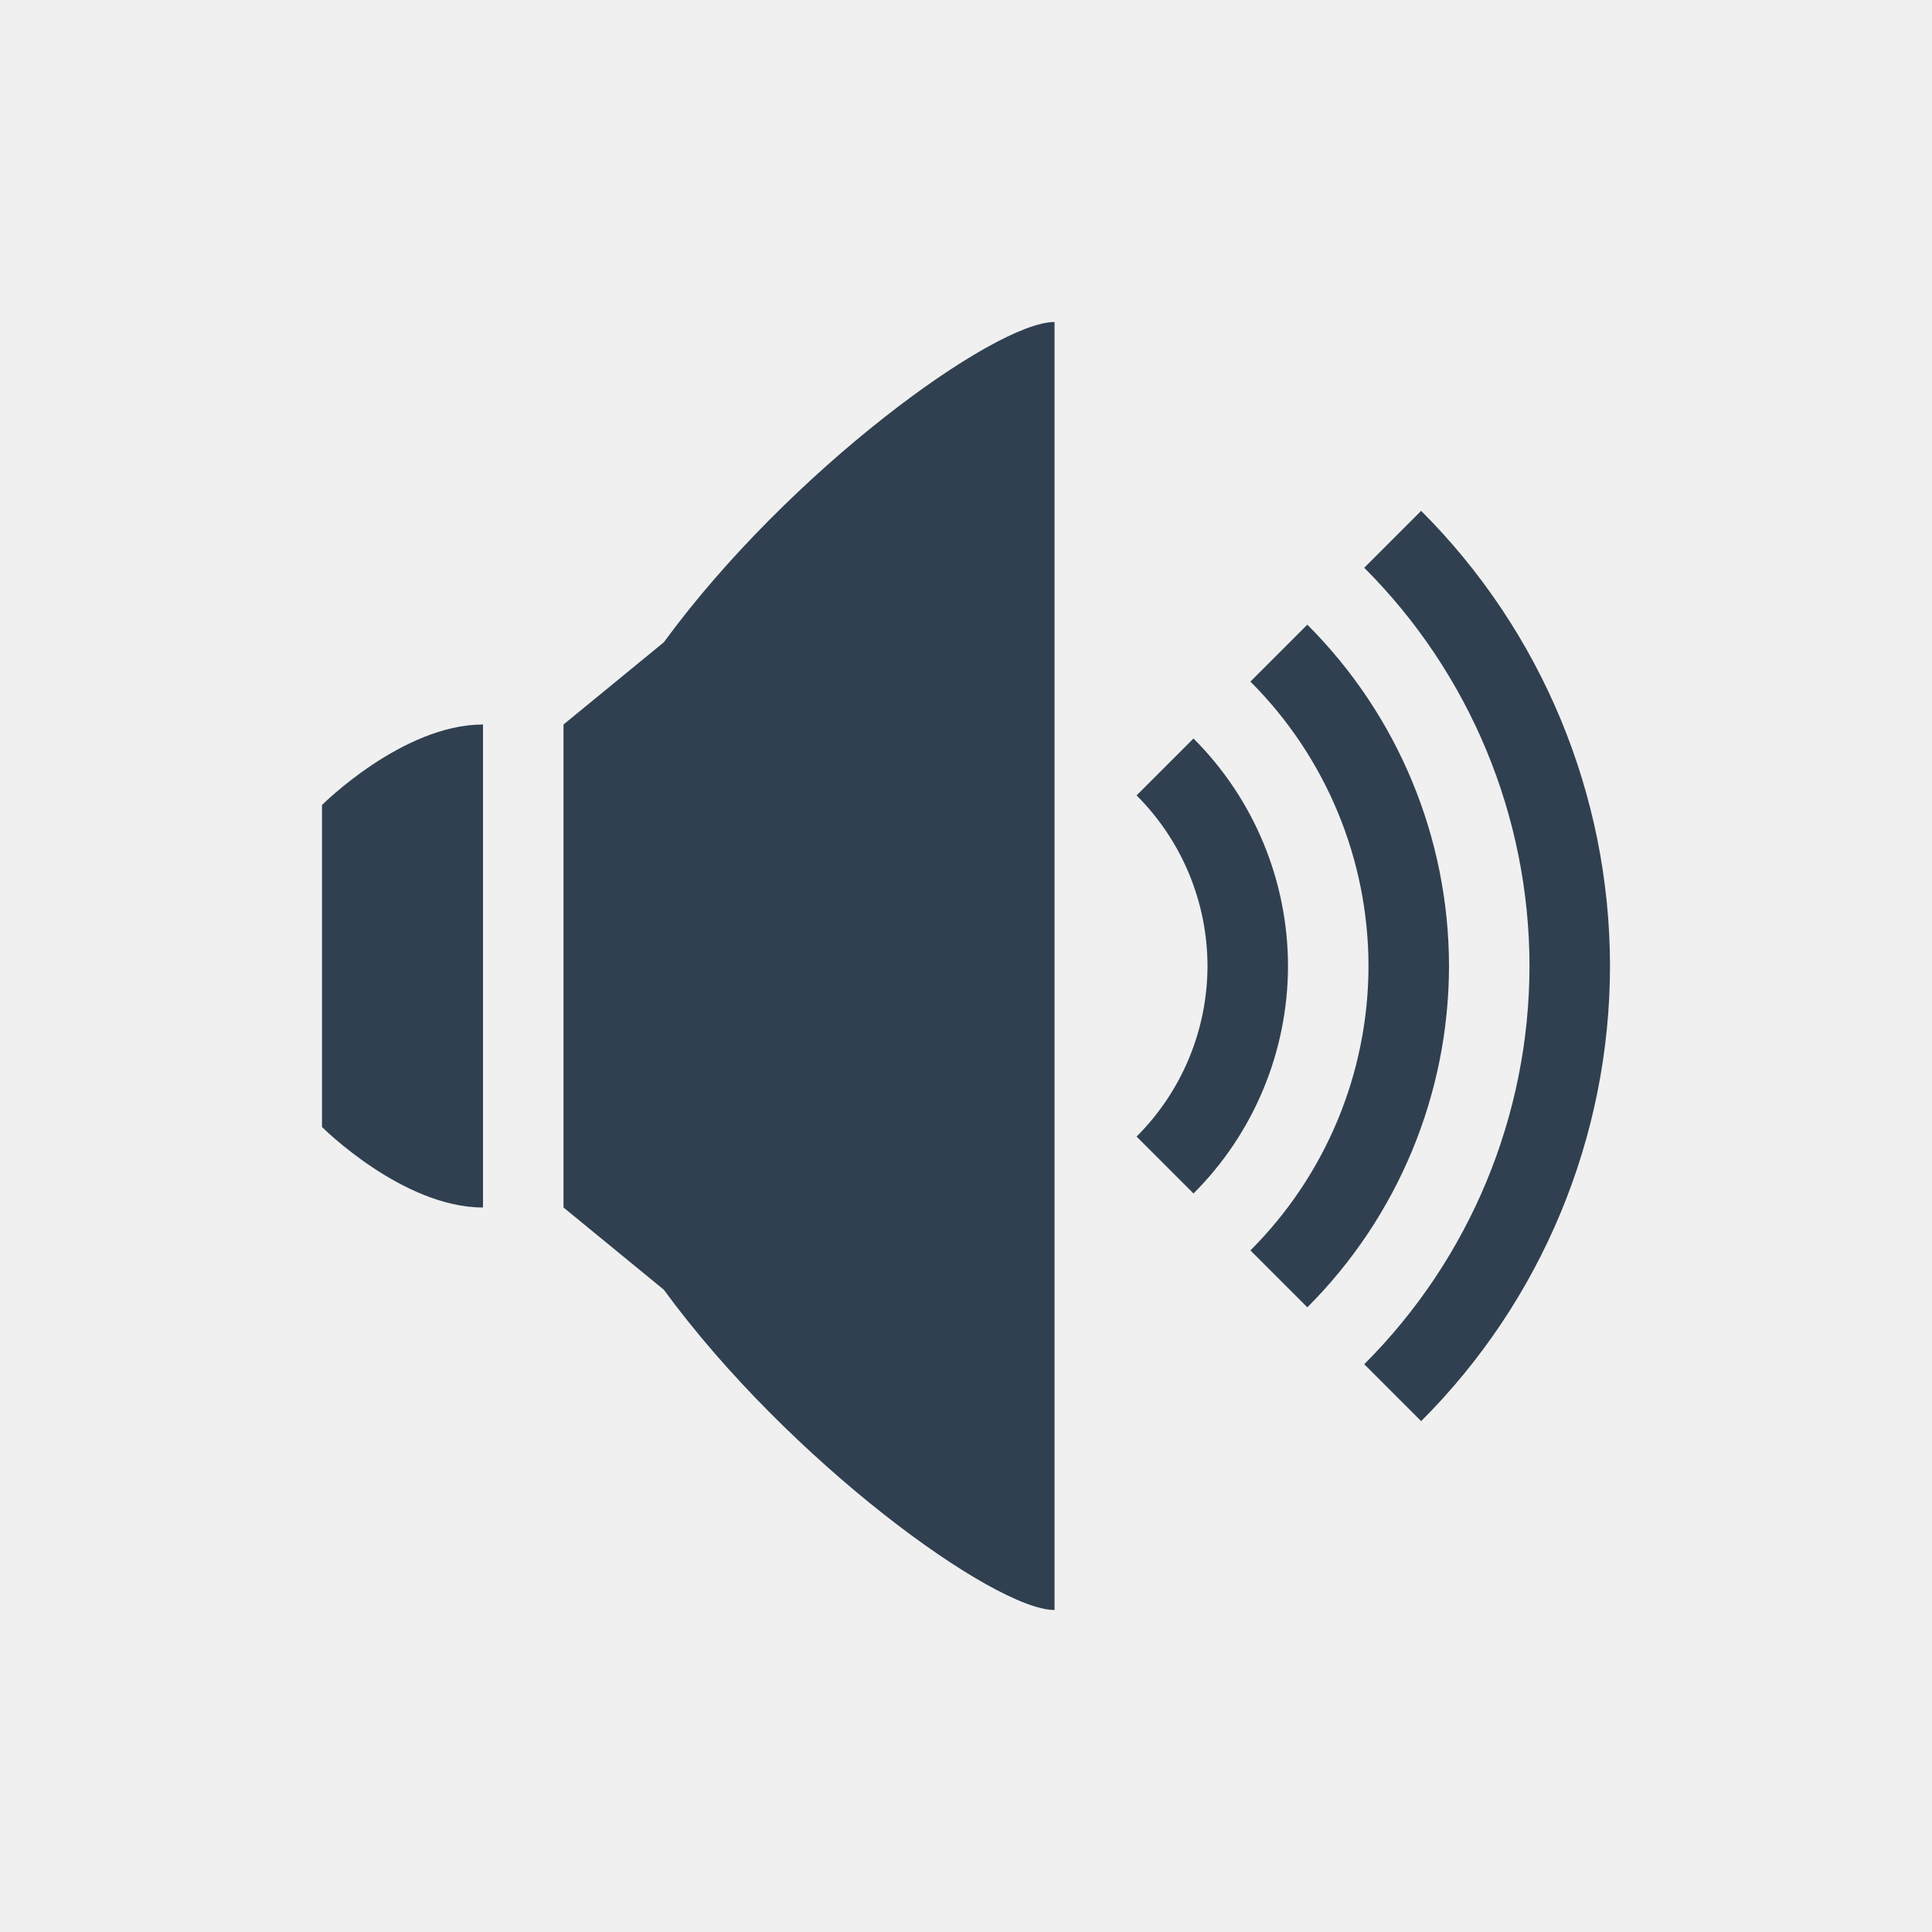
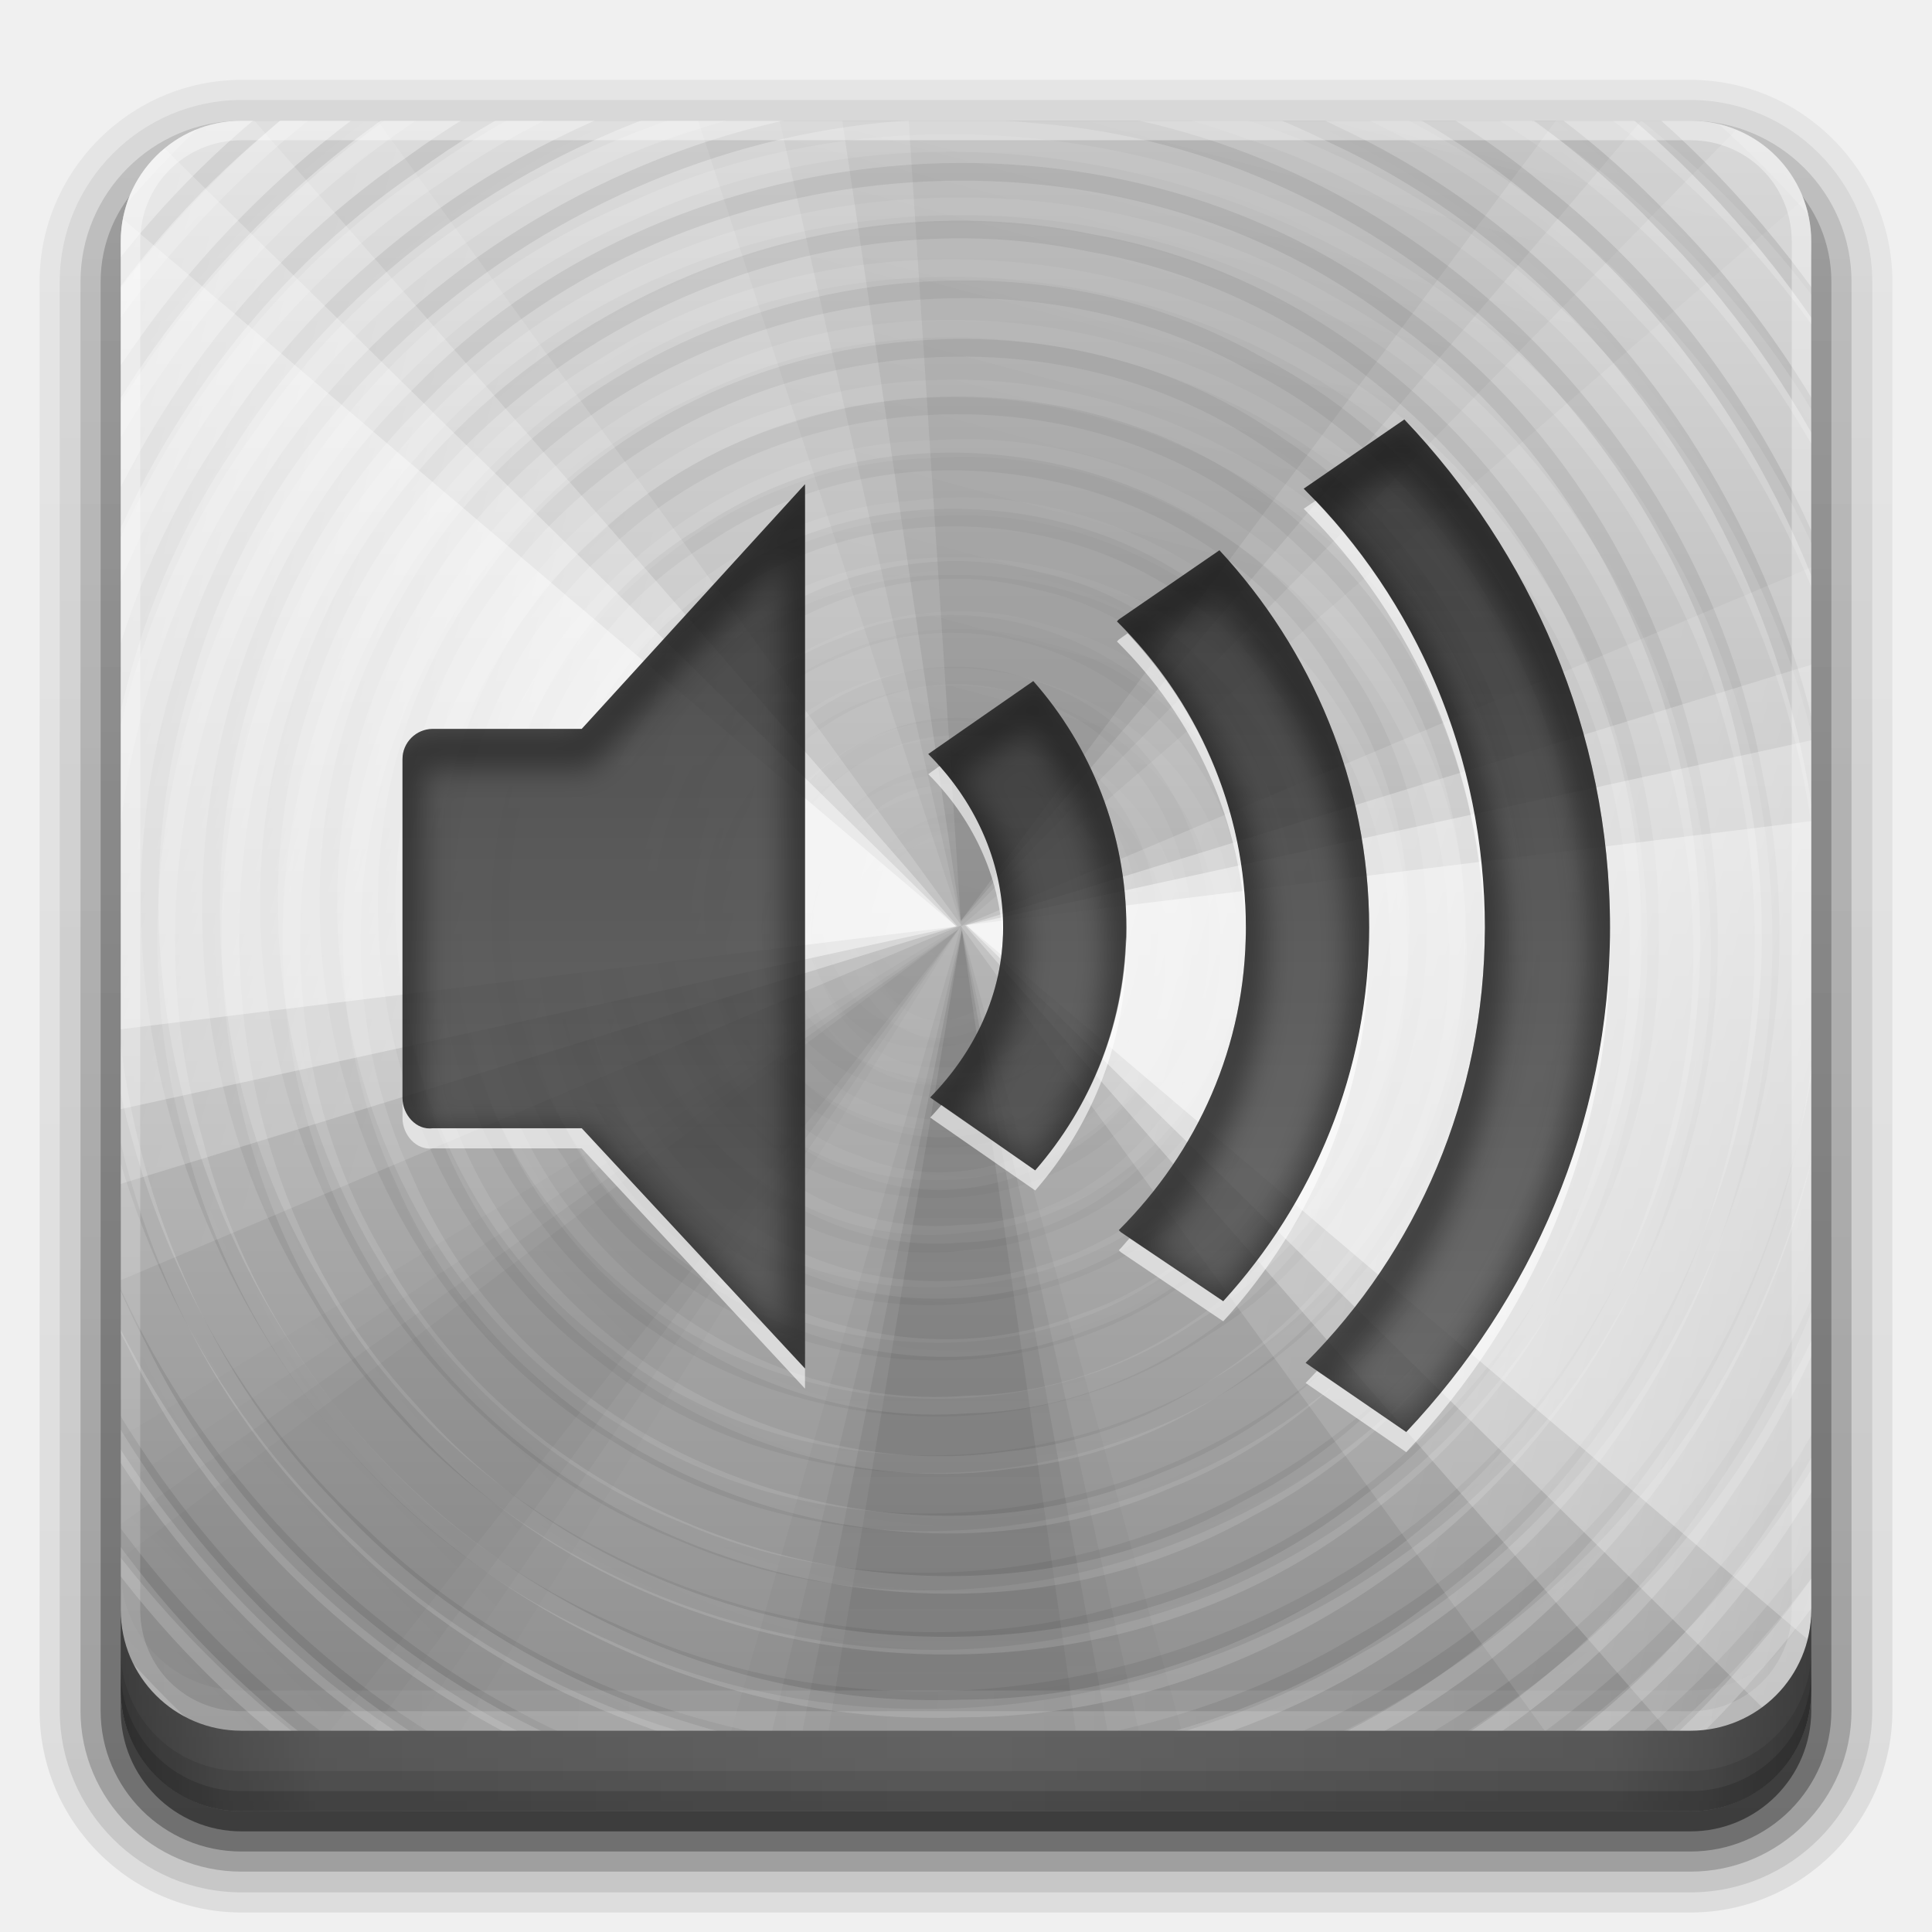
- <svg xmlns="http://www.w3.org/2000/svg" width="24" height="24" id="svg4359" version="1.1">
-   <defs id="defs4361" />
-   <g id="layer1" transform="translate(1,-25)">
-     <rect style="color:#000000;clip-rule:nonzero;display:inline;overflow:visible;visibility:visible;opacity:1;isolation:auto;mix-blend-mode:normal;color-interpolation:sRGB;color-interpolation-filters:linearRGB;solid-color:#000000;solid-opacity:1;fill:#304050;fill-opacity:1;fill-rule:nonzero;stroke:none;stroke-width:1;stroke-linecap:butt;stroke-linejoin:miter;stroke-miterlimit:4;stroke-dasharray:none;stroke-dashoffset:0;stroke-opacity:1;color-rendering:auto;image-rendering:auto;shape-rendering:auto;text-rendering:auto;enable-background:accumulate" id="rect4147-8" width="2" height="2" x="-3" y="25" />
-     <path style="opacity:1;fill:#304050;fill-opacity:1;stroke:none;stroke-width:0.1;stroke-linecap:round;stroke-linejoin:miter;stroke-miterlimit:4;stroke-dasharray:none;stroke-opacity:0.299" d="m 16.654,31.346 -0.707,0.707 A 7,7 0 0 1 18,37 7,7 0 0 1 15.947,41.947 l 0.707,0.707 A 8,8 0 0 0 19,37 8,8 0 0 0 16.654,31.346 Z" id="path4152" />
-     <path style="opacity:1;fill:#304050;fill-opacity:1;stroke:none;stroke-width:0.1;stroke-linecap:round;stroke-linejoin:miter;stroke-miterlimit:4;stroke-dasharray:none;stroke-opacity:0.299" d="m 15.24,32.76 -0.707,0.707 A 5,5 0 0 1 16,37 5,5 0 0 1 14.533,40.533 l 0.707,0.707 A 6,6 0 0 0 17,37 6,6 0 0 0 15.24,32.76 Z" id="path4157" />
-     <path style="opacity:1;fill:#304050;fill-opacity:1;stroke:none;stroke-width:0.1;stroke-linecap:round;stroke-linejoin:miter;stroke-miterlimit:4;stroke-dasharray:none;stroke-opacity:0.299" d="M 13.826,34.174 13.119,34.881 A 3,3 0 0 1 14,37 3,3 0 0 1 13.119,39.119 l 0.707,0.707 A 4,4 0 0 0 15,37 4,4 0 0 0 13.826,34.174 Z" id="path4162" />
-     <path style="fill:#304050;fill-opacity:1;fill-rule:evenodd;stroke:none;stroke-width:1px;stroke-linecap:butt;stroke-linejoin:miter;stroke-opacity:1" d="m 12.1,29 c -0.748,0 -3.297,1.851 -4.854,3.979 L 6,34 l 0,2 0,2 0,2 1.246,1.021 C 8.802,43.149 11.351,45 12.1,45 Z M 5,34 c -1,0 -2,1 -2,1 l 0,4 c 0,0 1,1 2,1 z" id="path4176" />
+ <svg xmlns="http://www.w3.org/2000/svg" xmlns:xlink="http://www.w3.org/1999/xlink" version="1.0" width="96" height="96" id="svg2408">
+   <defs id="defs2410">
+     <linearGradient id="linearGradient4384">
+       <stop id="stop4386" style="stop-color:#ffffff;stop-opacity:1" offset="0" />
+       <stop id="stop4388" style="stop-color:#ffffff;stop-opacity:0" offset="1" />
+     </linearGradient>
+     <linearGradient id="linearGradient4367">
+       <stop id="stop4369" style="stop-color:#ffffff;stop-opacity:0.718" offset="0" />
+       <stop id="stop4371" style="stop-color:#ffffff;stop-opacity:1" offset="1" />
+     </linearGradient>
+     <linearGradient x1="45.448" y1="92.54" x2="45.448" y2="7.017" id="ButtonShadow" gradientUnits="userSpaceOnUse" gradientTransform="scale(1.005865,0.994169)">
+       <stop id="stop3750" style="stop-color:#000000;stop-opacity:1" offset="0" />
+       <stop id="stop3752" style="stop-color:#000000;stop-opacity:0.588" offset="1" />
+     </linearGradient>
+     <linearGradient id="linearGradient3737">
+       <stop id="stop3739" style="stop-color:#ffffff;stop-opacity:1" offset="0" />
+       <stop id="stop3741" style="stop-color:#ffffff;stop-opacity:0" offset="1" />
+     </linearGradient>
+     <filter color-interpolation-filters="sRGB" id="filter3174">
+       <feGaussianBlur id="feGaussianBlur3176" stdDeviation="1.71" />
+     </filter>
+     <filter x="-0.192" y="-0.192" width="1.384" height="1.384" color-interpolation-filters="sRGB" id="filter3794">
+       <feGaussianBlur id="feGaussianBlur3796" stdDeviation="5.28" />
+     </filter>
+     <linearGradient x1="48" y1="20.221" x2="48" y2="138.661" id="linearGradient3613" xlink:href="#linearGradient3737" gradientUnits="userSpaceOnUse" />
+     <linearGradient x1="45.448" y1="92.54" x2="45.448" y2="7.017" id="ButtonShadow-0" gradientUnits="userSpaceOnUse" gradientTransform="matrix(1.005865,0,0,0.994169,100,0)">
+       <stop id="stop3750-8" style="stop-color:#000000;stop-opacity:1" offset="0" />
+       <stop id="stop3752-5" style="stop-color:#000000;stop-opacity:0.588" offset="1" />
+     </linearGradient>
+     <linearGradient x1="32.251" y1="6.132" x2="32.251" y2="90.239" id="linearGradient3780" xlink:href="#ButtonShadow-0" gradientUnits="userSpaceOnUse" gradientTransform="matrix(1.02381,0,0,1.011905,-1.142857,-98.07143)" />
+     <linearGradient x1="32.251" y1="6.132" x2="32.251" y2="90.239" id="linearGradient3772" xlink:href="#ButtonShadow-0" gradientUnits="userSpaceOnUse" gradientTransform="matrix(1.02381,0,0,1.011905,-1.142857,-98.07143)" />
+     <linearGradient x1="32.251" y1="6.132" x2="32.251" y2="90.239" id="linearGradient3725" xlink:href="#ButtonShadow-0" gradientUnits="userSpaceOnUse" gradientTransform="matrix(1.02381,0,0,1.011905,-1.142857,-98.07143)" />
+     <linearGradient x1="32.251" y1="6.132" x2="32.251" y2="90.239" id="linearGradient3721" xlink:href="#ButtonShadow-0" gradientUnits="userSpaceOnUse" gradientTransform="translate(0,-97)" />
+     <linearGradient x1="32.251" y1="6.132" x2="32.251" y2="90.239" id="linearGradient3026" xlink:href="#ButtonShadow-0" gradientUnits="userSpaceOnUse" gradientTransform="matrix(1.02381,0,0,1.011905,-1.142857,-98.07143)" />
+     <clipPath id="clipPath4355">
+       <rect width="84" height="80" rx="6" ry="6" x="6" y="6" id="rect4357" style="fill:#ffffff;fill-opacity:1;fill-rule:nonzero;stroke:none" />
+     </clipPath>
+     <radialGradient cx="48" cy="87.792" r="42" fx="48" fy="87.792" id="radialGradient4375" xlink:href="#linearGradient4367" gradientUnits="userSpaceOnUse" gradientTransform="matrix(1,-6.7114942e-8,8.4282233e-8,1.255789,110,-24.50559)" />
+     <linearGradient x1="48" y1="88" x2="48" y2="-40" id="linearGradient4390" xlink:href="#linearGradient4384" gradientUnits="userSpaceOnUse" gradientTransform="matrix(1,0,0,-1,0,92)" />
+     <linearGradient x1="48" y1="82" x2="112.124" y2="82.455" id="linearGradient4429" xlink:href="#linearGradient4384" gradientUnits="userSpaceOnUse" spreadMethod="reflect" />
+     <linearGradient id="linearGradient3892">
+       <stop id="stop3894" style="stop-color:#000000;stop-opacity:0.588" offset="0" />
+       <stop id="stop3896" style="stop-color:#000000;stop-opacity:0.471" offset="0.118" />
+       <stop id="stop3898" style="stop-color:#000000;stop-opacity:0.392" offset="0.238" />
+       <stop id="stop3900" style="stop-color:#000000;stop-opacity:0.314" offset="1" />
+     </linearGradient>
+     <linearGradient x1="90" y1="88" x2="48" y2="88" id="linearGradient3228" xlink:href="#linearGradient3892" gradientUnits="userSpaceOnUse" spreadMethod="reflect" />
+     <linearGradient id="linearGradient4081">
+       <stop id="stop4083" style="stop-color:#8c8c8c;stop-opacity:1" offset="0" />
+       <stop id="stop4085" style="stop-color:#dcdcdc;stop-opacity:1" offset="1" />
+     </linearGradient>
+     <linearGradient x1="48" y1="90" x2="48" y2="5.988" id="linearGradient3161" xlink:href="#linearGradient4081" gradientUnits="userSpaceOnUse" />
+     <linearGradient x1="48.234" y1="48.047" x2="126.139" y2="66.233" id="linearGradient4077-0" xlink:href="#linearGradient4071-3" gradientUnits="userSpaceOnUse" />
+     <linearGradient id="linearGradient4071-3">
+       <stop id="stop4073-8" style="stop-color:#000000;stop-opacity:1" offset="0" />
+       <stop id="stop4075-4" style="stop-color:#000000;stop-opacity:0" offset="1" />
+     </linearGradient>
+     <linearGradient x1="48.055" y1="48.032" x2="126.673" y2="62.839" id="linearGradient4069-9" xlink:href="#linearGradient4047-2" gradientUnits="userSpaceOnUse" />
+     <linearGradient id="linearGradient4047-2">
+       <stop id="stop4049-0" style="stop-color:#000000;stop-opacity:1" offset="0" />
+       <stop id="stop4051-5" style="stop-color:#000000;stop-opacity:0" offset="1" />
+     </linearGradient>
+     <linearGradient x1="47.997" y1="48.029" x2="127.052" y2="60.29" id="linearGradient4061-6" xlink:href="#linearGradient4047-2" gradientUnits="userSpaceOnUse" />
+     <linearGradient x1="47.998" y1="48.029" x2="127.416" y2="57.665" id="linearGradient4053-2" xlink:href="#linearGradient4047-2" gradientUnits="userSpaceOnUse" />
+     <radialGradient cx="48.41" cy="47.598" r="30.64" fx="48.41" fy="47.598" id="radialGradient3814-9" xlink:href="#linearGradient3796-9" gradientUnits="userSpaceOnUse" gradientTransform="matrix(1,0,0,0.9849591,-30,0.7159108)" />
+     <linearGradient id="linearGradient3796-9">
+       <stop id="stop3798-4" style="stop-color:#ffffff;stop-opacity:0" offset="0" />
+       <stop id="stop3800-9" style="stop-color:#ffffff;stop-opacity:1" offset="1" />
+     </linearGradient>
+     <radialGradient cx="48.265" cy="47.887" r="28.879" fx="48.265" fy="47.887" id="radialGradient5008" xlink:href="#linearGradient3780-6-5" gradientUnits="userSpaceOnUse" gradientTransform="matrix(1,0,0,1.013812,-30,-0.6614091)" />
+     <linearGradient id="linearGradient3780-6-5">
+       <stop id="stop3782-4" style="stop-color:#000000;stop-opacity:0" offset="0" />
+       <stop id="stop3784-9" style="stop-color:#000000;stop-opacity:1" offset="1" />
+     </linearGradient>
+     <linearGradient x1="48.234" y1="48.047" x2="126.139" y2="66.233" id="linearGradient4145-0" xlink:href="#linearGradient4115-2" gradientUnits="userSpaceOnUse" />
+     <linearGradient id="linearGradient4115-2">
+       <stop id="stop4117-3" style="stop-color:#ffffff;stop-opacity:1" offset="0" />
+       <stop id="stop4119-6" style="stop-color:#ffffff;stop-opacity:0" offset="1" />
+     </linearGradient>
+     <linearGradient x1="48.055" y1="48.032" x2="126.673" y2="62.839" id="linearGradient4137-7" xlink:href="#linearGradient4115-2" gradientUnits="userSpaceOnUse" />
+     <linearGradient x1="47.997" y1="48.029" x2="127.052" y2="60.29" id="linearGradient4129-8" xlink:href="#linearGradient4115-2" gradientUnits="userSpaceOnUse" />
+     <linearGradient x1="47.998" y1="48.029" x2="127.416" y2="57.665" id="linearGradient4121-6" xlink:href="#linearGradient4115-2" gradientUnits="userSpaceOnUse" />
+     <linearGradient x1="48.234" y1="48.047" x2="126.139" y2="66.233" id="linearGradient4089-7" xlink:href="#linearGradient4071-3" gradientUnits="userSpaceOnUse" />
+     <linearGradient x1="48.055" y1="48.032" x2="126.673" y2="62.839" id="linearGradient4091-0" xlink:href="#linearGradient4047-2" gradientUnits="userSpaceOnUse" />
+     <linearGradient x1="47.997" y1="48.029" x2="127.052" y2="60.29" id="linearGradient4093-5" xlink:href="#linearGradient4047-2" gradientUnits="userSpaceOnUse" />
+     <linearGradient x1="47.998" y1="48.029" x2="127.416" y2="57.665" id="linearGradient4095-8" xlink:href="#linearGradient4047-2" gradientUnits="userSpaceOnUse" />
+     <linearGradient x1="48.234" y1="48.047" x2="126.139" y2="66.233" id="linearGradient4107-8" xlink:href="#linearGradient4071-3" gradientUnits="userSpaceOnUse" />
+     <linearGradient x1="48.055" y1="48.032" x2="126.673" y2="62.839" id="linearGradient4109-3" xlink:href="#linearGradient4047-2" gradientUnits="userSpaceOnUse" />
+     <linearGradient x1="47.997" y1="48.029" x2="127.052" y2="60.29" id="linearGradient4111-3" xlink:href="#linearGradient4047-2" gradientUnits="userSpaceOnUse" />
+     <linearGradient x1="47.998" y1="48.029" x2="127.416" y2="57.665" id="linearGradient4113-5" xlink:href="#linearGradient4047-2" gradientUnits="userSpaceOnUse" />
+     <linearGradient x1="48.234" y1="48.047" x2="126.139" y2="66.233" id="linearGradient4157-8" xlink:href="#linearGradient4115-2" gradientUnits="userSpaceOnUse" />
+     <linearGradient x1="48.055" y1="48.032" x2="126.673" y2="62.839" id="linearGradient4159-8" xlink:href="#linearGradient4115-2" gradientUnits="userSpaceOnUse" />
+     <linearGradient x1="47.997" y1="48.029" x2="127.052" y2="60.29" id="linearGradient4161-2" xlink:href="#linearGradient4115-2" gradientUnits="userSpaceOnUse" />
+     <linearGradient x1="47.998" y1="48.029" x2="127.416" y2="57.665" id="linearGradient4163-3" xlink:href="#linearGradient4115-2" gradientUnits="userSpaceOnUse" />
+     <clipPath id="clipPath4311">
+       <rect width="84" height="80" rx="6" ry="6" x="6" y="8" id="rect4313" style="fill:#ff00ff;fill-opacity:1;fill-rule:nonzero;stroke:none" />
+     </clipPath>
+     <linearGradient id="standardGradient">
+       <stop id="stop4283-9" style="stop-color:#1e1e1e;stop-opacity:1" offset="0" />
+       <stop id="stop4285-8" style="stop-color:#505050;stop-opacity:1" offset="1" />
+     </linearGradient>
+     <linearGradient x1="11.094" y1="76.22" x2="11.094" y2="93.463" id="linearGradient3157" xlink:href="#standardGradient" gradientUnits="userSpaceOnUse" gradientTransform="matrix(2.972136,0,0,2.972136,17.02786,-205.8885)" />
+     <clipPath id="clipPath3943">
+       <path d="m 69.781,20.844 -5,3.438 c 5.587,5.537 9,13.328 9,21.812 0,8.434 -3.377,16.096 -8.906,21.625 l 5,3.438 C 76.078,64.576 80,55.844 80,46.094 c 2e-6,-9.797 -3.963,-18.66 -10.219,-25.25 z M 40,24.062 28.906,36.219 l -7.406,0 c -0.823,0 -1.5,0.677 -1.5,1.5 l 0,1 0,14.844 0,1 c 0,0.823 0.684,1.61 1.5,1.5 l 7.406,0 L 40,68 l 0,-2 0,-39.938 0,-2 z m 20.594,3.281 -5,3.438 L 55.5,30.875 c 3.938,3.89 6.406,9.25 6.406,15.219 0,5.921 -2.43,11.148 -6.312,15.031 l 0.094,0.094 5.094,3.438 c 4.475,-4.908 7.25,-11.402 7.25,-18.562 0,-7.231 -2.879,-13.831 -7.438,-18.75 z m -9.25,6.5 -5.219,3.625 c 2.222,2.218 3.719,5.24 3.719,8.625 0,3.337 -1.459,6.228 -3.625,8.438 l 5.219,3.625 c 2.822,-3.237 4.531,-7.434 4.531,-12.062 0,-4.673 -1.754,-9.001 -4.625,-12.25 z" id="path3945" style="opacity:0.8;color:#000000;fill:#ff00ff;fill-opacity:1;fill-rule:nonzero;stroke:none;stroke-width:1;marker:none;visibility:visible;display:inline;overflow:visible;enable-background:accumulate" />
+     </clipPath>
+     <filter color-interpolation-filters="sRGB" id="filter3955">
+       <feGaussianBlur id="feGaussianBlur3957" stdDeviation="0.689" />
+     </filter>
+   </defs>
+   <g id="layer2" style="display:none">
+     <rect width="86" height="85" rx="6" ry="6" x="5" y="7" id="rect3745" style="opacity:0.9;fill:url(#ButtonShadow);fill-opacity:1;fill-rule:nonzero;stroke:none;filter:url(#filter3174)" />
+   </g>
+   <g id="layer3" style="display:inline">
+     <path d="m 12,-95.031 c -5.511,0 -10.031,4.52 -10.031,10.031 l 0,71 c 0,5.511 4.52,10.031 10.031,10.031 l 72,0 c 5.511,0 10.031,-4.52 10.031,-10.031 l 0,-71 c 0,-5.511 -4.52,-10.031 -10.031,-10.031 l -72,0 z" transform="scale(1,-1)" id="path3786" style="opacity:0.08;fill:url(#linearGradient3026);fill-opacity:1;fill-rule:nonzero;stroke:none;display:inline" />
+     <path d="m 12,-94.031 c -4.972,0 -9.031,4.06 -9.031,9.031 l 0,71 c 0,4.972 4.06,9.031 9.031,9.031 l 72,0 c 4.972,0 9.031,-4.06 9.031,-9.031 l 0,-71 c 0,-4.972 -4.06,-9.031 -9.031,-9.031 l -72,0 z" transform="scale(1,-1)" id="path3778" style="opacity:0.1;fill:url(#linearGradient3780);fill-opacity:1;fill-rule:nonzero;stroke:none;display:inline" />
+     <path d="m 12,-93 c -4.409,0 -8,3.591 -8,8 l 0,71 c 0,4.409 3.591,8 8,8 l 72,0 c 4.409,0 8,-3.591 8,-8 l 0,-71 c 0,-4.409 -3.591,-8 -8,-8 l -72,0 z" transform="scale(1,-1)" id="path3770" style="opacity:0.2;fill:url(#linearGradient3772);fill-opacity:1;fill-rule:nonzero;stroke:none;display:inline" />
+     <rect width="86" height="85" rx="7" ry="7" x="5" y="-92" transform="scale(1,-1)" id="rect3723" style="opacity:0.3;fill:url(#linearGradient3725);fill-opacity:1;fill-rule:nonzero;stroke:none;display:inline" />
+     <rect width="84" height="84" rx="6" ry="6" x="6" y="-91" transform="scale(1,-1)" id="rect3716" style="opacity:0.45;fill:url(#linearGradient3721);fill-opacity:1;fill-rule:nonzero;stroke:none;display:inline" />
+   </g>
+   <g id="layer1">
+     <rect width="84" height="84" rx="6" ry="6" x="6" y="6" id="rect2419-3" style="fill:url(#linearGradient3161);fill-opacity:1;fill-rule:nonzero;stroke:none" />
+     <g transform="translate(0,-2)" clip-path="url(#clipPath4311)" id="g4165" style="display:inline">
+       <g transform="matrix(0.1413721,0.9927197,-1.165175,0.1204478,96.93727,-5.194684)" id="g4011" style="opacity:0.9">
+         <path d="m 108.896,48 a 60.896,60.896 0 0 1 -6.546,27.467 L 48,48 z" transform="matrix(0.9941105,-0.1083712,0.1083712,0.9941105,-5.158219,5.491892)" id="path4009" style="opacity:0.05;color:#000000;fill:url(#linearGradient4077-0);fill-opacity:1;fill-rule:nonzero;stroke:none;stroke-width:2;marker:none;visibility:visible;display:inline;overflow:visible;enable-background:accumulate" />
+         <path d="m 108.896,48 a 60.896,60.896 0 0 1 -4.457,22.869 L 48,48 z" transform="matrix(0.9978608,-0.06537382,0.06537382,0.9978608,-3.094012,3.241571)" id="path4007" style="opacity:0.07;color:#000000;fill:url(#linearGradient4069-9);fill-opacity:1;fill-rule:nonzero;stroke:none;stroke-width:2;marker:none;visibility:visible;display:inline;overflow:visible;enable-background:accumulate" />
+         <path d="m 108.896,48 a 60.896,60.896 0 0 1 -3.13,19.272 L 48,48 z" transform="matrix(0.9994514,-0.0331207,0.0331207,0.9994514,-1.563459,1.616128)" id="path4005" style="opacity:0.1;color:#000000;fill:url(#linearGradient4061-6);fill-opacity:1;fill-rule:nonzero;stroke:none;stroke-width:2;marker:none;visibility:visible;display:inline;overflow:visible;enable-background:accumulate" />
+         <path d="m 108.896,48 a 60.896,60.896 0 0 1 -2.075,15.761 L 48,48 z" id="path4003" style="opacity:0.1;color:#000000;fill:url(#linearGradient4053-2);fill-opacity:1;fill-rule:nonzero;stroke:none;stroke-width:2;marker:none;visibility:visible;display:inline;overflow:visible;enable-background:accumulate" />
+       </g>
+       <g transform="matrix(1.832743,0,0,1.832743,14.25832,-39.23441)" id="g3802" style="display:inline">
+         <path d="m 19.196,49.867 c -3.738,2.563 -5.605,-4.899 -1.155,-4.812 4.387,-0.236 3.979,6.801 -0.145,6.615 -3.174,0.243 -5.099,-3.899 -3.104,-6.285 2.028,-2.981 7.171,-1.684 7.739,1.817 0.969,3.636 -3.157,7.039 -6.567,5.523 -3.946,-1.27 -4.49,-7.147 -1.107,-9.366 3.57,-2.796 9.392,0.237 9.206,4.758 0.257,4.351 -4.689,7.672 -8.648,5.935 -4.719,-1.551 -5.692,-8.42 -1.909,-11.473 3.659,-3.435 10.363,-1.458 11.675,3.359 1.593,4.559 -2.064,9.921 -6.919,10.009 -4.934,0.465 -9.383,-4.339 -8.523,-9.226 0.48,-5.046 6.044,-8.597 10.839,-7.043 5.178,1.246 7.964,7.581 5.662,12.315 -2.07,5.18 -9.066,7.066 -13.621,4.002 C 7.424,52.975 6.692,45.101 10.869,40.924 15.165,36.095 23.774,37.139 26.999,42.665 30.587,48.101 27.744,56.315 21.553,58.36 15.467,60.756 7.906,56.617 6.815,50.123 5.34,43.713 10.328,36.761 16.94,36.315 23.487,35.467 29.995,40.909 30.124,47.553 30.647,54.137 25.108,60.44 18.465,60.578 11.669,61.116 5.164,55.397 5.025,48.54 4.472,41.532 10.37,34.825 17.442,34.683 24.665,34.113 31.571,40.201 31.718,47.482 32.262,54.553 26.639,61.392 19.567,62.088 12.507,63.107 5.158,58.126 3.754,51.076 1.988,43.843 6.545,35.712 13.769,33.697 21.165,31.301 29.974,35.569 32.454,42.99 35.283,50.447 31.34,59.682 23.877,62.615 16.253,65.96 6.419,62.163 3.166,54.46 -0.461,46.73 3.194,36.558 10.998,33.021 18.825,29.104 29.334,32.602 33.164,40.498 37.381,48.412 34.052,59.258 26.076,63.388 18.085,67.915 6.904,64.77 2.465,56.723 -2.379,48.665 0.567,37.152 8.674,32.397 16.646,27.324 28.235,29.85 33.441,37.715 39.064,45.592 37.04,57.558 29.29,63.288 21.672,69.341 9.631,68.02 3.298,60.714 -3.239,53.669 -3.05,41.866 3.304,34.771 9.273,27.629 20.398,26.077 28.316,30.783 36.186,35.07 40.094,45.002 37.64,53.557 35.537,62.211 27.24,68.798 18.324,68.819 8.973,69.194 -0.191,62.643 -2.501,53.506 -5.341,43.68 -0.125,32.229 9.356,28.224 19.156,23.693 31.936,27.785 37.163,37.264 42.789,46.721 39.871,60.055 30.866,66.354 22.019,72.971 8.507,71.477 1.103,63.362 -6.341,55.695 -6.886,42.806 -0.632,34.263 5.061,25.931 16.515,22.56 25.925,25.974 35.266,28.979 41.965,38.384 41.763,48.193 41.906,58.482 34.78,68.447 24.806,71.242 13.885,74.668 0.953,69.321 -4.07,58.967 -9.667,48.284 -5.971,33.869 4.098,27.219 13.975,20.254 28.656,22.058 36.762,30.944 44.882,39.332 45.633,53.326 39.026,62.824 33.154,71.853 21.238,76.018 10.949,73.085 0.615,70.524 -7.504,61.057 -8.312,50.418 -9.559,38.881 -2.469,26.942 8.508,22.946 20.27,18.275 34.934,23.16 41.359,34.113 48.322,45.223 45.614,61.052 35.511,69.353 26.493,77.161 12.388,77.789 2.485,71.257 -6.825,65.484 -11.785,53.821 -9.78,43.088 -8.136,32.304 0.282,22.918 10.906,20.332 22.733,17.162 36.299,22.382 42.686,32.892 49.472,43.486 48.065,58.327 39.735,67.675 32.529,76.137 20.263,79.497 9.663,76.385 -0.916,73.578 -9.491,64.441 -11.417,53.637 c -2.468,-12.198 3.355,-25.652 14.214,-31.864 11.255,-6.788 26.724,-4.954 36.275,3.999 8.648,7.756 11.835,20.656 8.327,31.654 -2.022,6.679 -6.326,12.653 -12.119,16.565" id="path2875" style="opacity:0.2;fill:none;stroke:url(#radialGradient3814-9);stroke-width:0.479;stroke-linecap:butt;stroke-linejoin:miter;stroke-miterlimit:4;stroke-opacity:1;stroke-dasharray:none" />
+         <path d="m 16.909,49.337 c -3.886,-1.859 1.369,-6.941 3.412,-3.237 2.279,3.499 -3.707,6.507 -5.513,3.024 -1.708,-2.497 0.786,-6.049 3.698,-5.541 3.417,0.252 4.794,5.102 2.182,7.233 -2.532,2.525 -7.293,0.746 -7.666,-2.781 -0.83,-3.851 3.749,-7.092 7.183,-5.362 3.997,1.61 4.268,7.843 0.458,9.838 -3.459,2.279 -8.543,-0.214 -8.994,-4.298 -0.966,-4.621 4.226,-8.686 8.535,-7.023 4.566,1.379 6.125,7.836 2.783,11.205 -2.996,3.478 -9.147,3.016 -11.526,-0.939 -2.727,-3.84 -0.888,-9.785 3.544,-11.399 4.381,-2.002 9.948,0.889 10.947,5.574 1.435,4.854 -2.455,10.158 -7.446,10.512 -5.247,0.757 -10.124,-4.104 -9.766,-9.309 0.018,-5.71 6.15,-10.054 11.573,-8.6 6.016,1.241 9.248,8.822 6.232,14.102 -2.77,5.537 -10.88,7.1 -15.506,2.977 -4.864,-3.87 -5.051,-12.061 -0.225,-16.044 4.575,-4.26 12.667,-3.458 16.177,1.772 3.809,4.986 2.423,12.928 -2.985,16.191 C 18.836,60.791 11.016,59.227 7.746,53.825 4.074,48.487 5.689,40.416 11.267,37.043 c 5.505,-3.785 13.829,-2.118 17.306,3.636 3.902,5.674 2.172,14.252 -3.751,17.832 C 19.261,62.317 10.96,60.94 7.026,55.45 2.832,50.123 3.44,41.707 8.576,37.202 c 5.114,-4.89 13.972,-5.004 19.064,-0.015 5.486,4.948 6.159,14.227 1.23,19.795 -4.794,5.872 -14.268,7.015 -20.228,2.265 C 2.264,54.562 0.716,44.664 5.511,38.326 c 4.639,-6.658 14.748,-8.484 21.367,-3.742 6.943,4.58 9.058,14.893 4.379,21.797 -4.51,7.232 -15.018,9.646 -22.208,5.044 -7.523,-4.426 -10.247,-15.123 -5.733,-22.6 4.33,-7.816 15.206,-10.862 22.972,-6.449 7.964,4.151 11.391,14.89 7.392,22.912 C 29.869,63.658 19.058,67.679 10.659,64.022 2.057,60.629 -2.578,50.09 0.427,41.406 3.119,32.678 12.923,27.225 21.782,29.083 c 8.714,1.52 15.279,9.938 15.168,18.692 0.211,8.515 -6.106,16.451 -14.314,18.497 C 14.514,68.652 5.15,64.954 0.896,57.625 -3.857,50.107 -2.82,39.451 3.603,33.209 10.341,26.201 22.244,25.054 30.047,30.953 38.432,36.866 41.138,49.329 35.819,58.136 30.709,67.261 18.348,71.195 8.885,66.777 -0.765,62.64 -5.957,50.808 -2.796,40.858 -0.023,31.088 10.326,24.515 20.33,25.603 29.893,26.328 38.11,34.154 39.771,43.522 41.737,52.638 37.18,62.621 29.01,67.115 20.61,72.123 9.022,70.993 1.982,64.111 -6.027,56.751 -7.772,43.567 -1.637,34.512 4.496,24.829 18.117,21.021 28.375,26.148 38.802,30.968 44.293,43.908 40.831,54.803 37.786,65.472 26.624,72.74 15.668,71.815 5.446,71.273 -3.645,63.445 -6.12,53.582 -8.922,43.86 -4.989,32.678 3.384,26.958 c 8.903,-6.51 22.099,-6.347 30.604,0.789 9.434,7.461 12.381,21.852 6.42,32.345 C 34.572,71.103 20.257,76.395 8.624,72.025 -2.088,68.313 -9.308,57.002 -8.637,45.747 -8.31,35.341 -1.067,25.716 8.719,22.267 18.377,18.495 30.102,20.964 37.278,28.479 45.508,36.707 47.658,50.353 42.042,60.604 36.548,71.224 23.664,77.118 12.012,74.704 1.623,72.794 -6.971,64.295 -9.447,54.092 -12.164,44.051 -8.719,32.651 -0.742,25.932 8.126,18.104 21.966,16.504 32.239,22.49 43.174,28.527 49.015,42.131 46.185,54.246 43.911,65.05 34.808,73.803 24.088,76.142 17.63,77.651 10.668,76.948 4.695,74.039" id="path3650" style="opacity:0.1;fill:none;stroke:url(#radialGradient5008);stroke-width:0.479;stroke-linecap:butt;stroke-linejoin:miter;stroke-miterlimit:4;stroke-opacity:1;stroke-dasharray:none" />
+       </g>
+       <g transform="matrix(1.062807,-0.1308753,-0.7401007,3.227468,32.52511,-100.6677)" id="g4027" style="opacity:0.9;fill:#ffffff">
+         <path d="m 108.896,48 a 60.896,60.896 0 0 1 -6.546,27.467 L 48,48 z" transform="matrix(0.9941105,-0.1083712,0.1083712,0.9941105,-5.158219,5.491892)" id="path4029" style="opacity:0.2;color:#000000;fill:url(#linearGradient4145-0);fill-opacity:1;fill-rule:nonzero;stroke:none;stroke-width:2;marker:none;visibility:visible;display:inline;overflow:visible;enable-background:accumulate" />
+         <path d="m 108.896,48 a 60.896,60.896 0 0 1 -4.457,22.869 L 48,48 z" transform="matrix(0.9978608,-0.06537382,0.06537382,0.9978608,-3.094012,3.241571)" id="path4031" style="opacity:0.4;color:#000000;fill:url(#linearGradient4137-7);fill-opacity:1;fill-rule:nonzero;stroke:none;stroke-width:2;marker:none;visibility:visible;display:inline;overflow:visible;enable-background:accumulate" />
+         <path d="m 108.896,48 a 60.896,60.896 0 0 1 -3.13,19.272 L 48,48 z" transform="matrix(0.9994514,-0.0331207,0.0331207,0.9994514,-1.563459,1.616128)" id="path4033" style="opacity:0.6;color:#000000;fill:url(#linearGradient4129-8);fill-opacity:1;fill-rule:nonzero;stroke:none;stroke-width:2;marker:none;visibility:visible;display:inline;overflow:visible;enable-background:accumulate" />
+         <path d="m 108.896,48 a 60.896,60.896 0 0 1 -2.075,15.761 L 48,48 z" id="path4035" style="opacity:0.8;color:#000000;fill:url(#linearGradient4121-6);fill-opacity:1;fill-rule:nonzero;stroke:none;stroke-width:2;marker:none;visibility:visible;display:inline;overflow:visible;enable-background:accumulate" />
+       </g>
+       <g transform="matrix(-0.6167893,0.7871283,-0.7871283,-0.6167893,115.0015,40.01193)" id="g4079" style="opacity:0.5">
+         <path d="m 108.896,48 a 60.896,60.896 0 0 1 -6.546,27.467 L 48,48 z" transform="matrix(0.9941105,-0.1083712,0.1083712,0.9941105,-5.158219,5.491892)" id="path4081" style="opacity:0.05;color:#000000;fill:url(#linearGradient4089-7);fill-opacity:1;fill-rule:nonzero;stroke:none;stroke-width:2;marker:none;visibility:visible;display:inline;overflow:visible;enable-background:accumulate" />
+         <path d="m 108.896,48 a 60.896,60.896 0 0 1 -4.457,22.869 L 48,48 z" transform="matrix(0.9978608,-0.06537382,0.06537382,0.9978608,-3.094012,3.241571)" id="path4083" style="opacity:0.07;color:#000000;fill:url(#linearGradient4091-0);fill-opacity:1;fill-rule:nonzero;stroke:none;stroke-width:2;marker:none;visibility:visible;display:inline;overflow:visible;enable-background:accumulate" />
+         <path d="m 108.896,48 a 60.896,60.896 0 0 1 -3.13,19.272 L 48,48 z" transform="matrix(0.9994514,-0.0331207,0.0331207,0.9994514,-1.563459,1.616128)" id="path4085" style="opacity:0.1;color:#000000;fill:url(#linearGradient4093-5);fill-opacity:1;fill-rule:nonzero;stroke:none;stroke-width:2;marker:none;visibility:visible;display:inline;overflow:visible;enable-background:accumulate" />
+         <path d="m 108.896,48 a 60.896,60.896 0 0 1 -2.075,15.761 L 48,48 z" id="path4087" style="opacity:0.1;color:#000000;fill:url(#linearGradient4095-8);fill-opacity:1;fill-rule:nonzero;stroke:none;stroke-width:2;marker:none;visibility:visible;display:inline;overflow:visible;enable-background:accumulate" />
+       </g>
+       <g transform="matrix(-0.06817198,-1.046006,2.710673,0.6016259,-79.09545,69.08013)" id="g4097" style="opacity:0.8">
+         <path d="m 108.896,48 a 60.896,60.896 0 0 1 -6.546,27.467 L 48,48 z" transform="matrix(0.9941105,-0.1083712,0.1083712,0.9941105,-5.158219,5.491892)" id="path4099" style="opacity:0.05;color:#000000;fill:url(#linearGradient4107-8);fill-opacity:1;fill-rule:nonzero;stroke:none;stroke-width:2;marker:none;visibility:visible;display:inline;overflow:visible;enable-background:accumulate" />
+         <path d="m 108.896,48 a 60.896,60.896 0 0 1 -4.457,22.869 L 48,48 z" transform="matrix(0.9978608,-0.06537382,0.06537382,0.9978608,-3.094012,3.241571)" id="path4101" style="opacity:0.07;color:#000000;fill:url(#linearGradient4109-3);fill-opacity:1;fill-rule:nonzero;stroke:none;stroke-width:2;marker:none;visibility:visible;display:inline;overflow:visible;enable-background:accumulate" />
+         <path d="m 108.896,48 a 60.896,60.896 0 0 1 -3.13,19.272 L 48,48 z" transform="matrix(0.9994514,-0.0331207,0.0331207,0.9994514,-1.563459,1.616128)" id="path4103" style="opacity:0.1;color:#000000;fill:url(#linearGradient4111-3);fill-opacity:1;fill-rule:nonzero;stroke:none;stroke-width:2;marker:none;visibility:visible;display:inline;overflow:visible;enable-background:accumulate" />
+         <path d="m 108.896,48 a 60.896,60.896 0 0 1 -2.075,15.761 L 48,48 z" id="path4105" style="opacity:0.1;color:#000000;fill:url(#linearGradient4113-5);fill-opacity:1;fill-rule:nonzero;stroke:none;stroke-width:2;marker:none;visibility:visible;display:inline;overflow:visible;enable-background:accumulate" />
+       </g>
+       <g transform="matrix(-1.062807,0.1308753,0.7401006,-3.227468,62.99669,196.6677)" id="g4147" style="opacity:0.9;fill:#ffffff">
+         <path d="m 108.896,48 a 60.896,60.896 0 0 1 -6.546,27.467 L 48,48 z" transform="matrix(0.9941105,-0.1083712,0.1083712,0.9941105,-5.158219,5.491892)" id="path4149" style="opacity:0.2;color:#000000;fill:url(#linearGradient4157-8);fill-opacity:1;fill-rule:nonzero;stroke:none;stroke-width:2;marker:none;visibility:visible;display:inline;overflow:visible;enable-background:accumulate" />
+         <path d="m 108.896,48 a 60.896,60.896 0 0 1 -4.457,22.869 L 48,48 z" transform="matrix(0.9978608,-0.06537382,0.06537382,0.9978608,-3.094012,3.241571)" id="path4151" style="opacity:0.4;color:#000000;fill:url(#linearGradient4159-8);fill-opacity:1;fill-rule:nonzero;stroke:none;stroke-width:2;marker:none;visibility:visible;display:inline;overflow:visible;enable-background:accumulate" />
+         <path d="m 108.896,48 a 60.896,60.896 0 0 1 -3.13,19.272 L 48,48 z" transform="matrix(0.9994514,-0.0331207,0.0331207,0.9994514,-1.563459,1.616128)" id="path4153" style="opacity:0.6;color:#000000;fill:url(#linearGradient4161-2);fill-opacity:1;fill-rule:nonzero;stroke:none;stroke-width:2;marker:none;visibility:visible;display:inline;overflow:visible;enable-background:accumulate" />
+         <path d="m 108.896,48 a 60.896,60.896 0 0 1 -2.075,15.761 L 48,48 z" id="path4155" style="opacity:0.8;color:#000000;fill:url(#linearGradient4163-3);fill-opacity:1;fill-rule:nonzero;stroke:none;stroke-width:2;marker:none;visibility:visible;display:inline;overflow:visible;enable-background:accumulate" />
+       </g>
+     </g>
+     <path d="M 120.781,6.125 C 118.042,6.683 116,9.091 116,12 l 0,68 c 0,3.324 2.676,6 6,6 l 72,0 c 3.324,0 6,-2.676 6,-6 l 0,-68 c 0,-2.909 -2.042,-5.317 -4.781,-5.875 2.205,0.536 3.812,2.491 3.812,4.875 l 0,68 c 0,2.805 -2.226,5.031 -5.031,5.031 l -72,0 c -2.805,0 -5.031,-2.226 -5.031,-5.031 l 0,-68 c 0,-2.384 1.607,-4.339 3.812,-4.875 z" id="rect4359" style="opacity:0.2;fill:url(#radialGradient4375);fill-opacity:1;fill-rule:nonzero;stroke:none" />
+     <path d="M 12,86 C 8.676,86 6,83.324 6,80 L 6,12 C 6,8.676 8.676,6 12,6 l 72,0 c 3.324,0 6,2.676 6,6 l 0,68 c 0,3.324 -2.676,6 -6,6 z m 0,-0.969 72,0 c 2.805,0 5.031,-2.226 5.031,-5.031 l 0,-68 C 89.031,9.195 86.805,6.969 84,6.969 l -72,0 C 9.195,6.969 6.969,9.195 6.969,12 l 0,68 c 0,2.805 2.226,5.031 5.031,5.031 z" id="rect4377" style="opacity:0.4;fill:url(#linearGradient4390);fill-opacity:1;fill-rule:nonzero;stroke:none" />
+     <path d="m 6,78 0,2 c 0,3.324 2.676,6 6,6 l 72,0 c 3.324,0 6,-2.676 6,-6 l 0,-2 c 0,3.324 -2.676,6 -6,6 L 12,84 C 8.676,84 6,81.324 6,78 z" id="rect4414" style="opacity:0.1;fill:url(#linearGradient4429);fill-opacity:1;fill-rule:nonzero;stroke:none" />
+     <path d="m 6,100 0,1 c 0,3.324 2.676,6 6,6 l 72,0 c 3.324,0 6,-2.676 6,-6 l 0,-1 c 0,3.324 -2.676,6 -6,6 l -72,0 c -3.324,0 -6,-2.676 -6,-6 z" id="path4412" style="opacity:0.15;fill:#000000;fill-opacity:1;fill-rule:nonzero;stroke:none" />
+   </g>
+   <g id="layer4" style="display:inline">
+     <path d="m 6,80 0,4 c 0,3.324 2.676,6 6,6 l 72,0 c 3.324,0 6,-2.676 6,-6 l 0,-4 c 0,3.324 -2.676,6 -6,6 L 12,86 C 8.676,86 6,83.324 6,80 z" id="path3888" style="fill:url(#linearGradient3228);fill-opacity:1;fill-rule:nonzero;stroke:none;display:inline" />
+     <path d="m 6,82 0,2 c 0,3.324 2.676,6 6,6 l 72,0 c 3.324,0 6,-2.676 6,-6 l 0,-2 c 0,3.324 -2.676,6 -6,6 L 12,88 C 8.676,88 6,85.324 6,82 z" id="rect4345" style="opacity:0.1;color:#000000;fill:#000000;fill-opacity:1;fill-rule:nonzero;stroke:none;stroke-width:1.5;marker:none;visibility:visible;display:inline;overflow:visible;enable-background:accumulate" />
+     <path d="m 6,83 0,1 c 0,3.324 2.676,6 6,6 l 72,0 c 3.324,0 6,-2.676 6,-6 l 0,-1 c 0,3.324 -2.676,6 -6,6 L 12,89 C 8.676,89 6,86.324 6,83 z" id="rect4336" style="opacity:0.15;color:#000000;fill:#000000;fill-opacity:1;fill-rule:nonzero;stroke:none;stroke-width:1.5;marker:none;visibility:visible;display:inline;overflow:visible;enable-background:accumulate" />
+   </g>
+   <g id="layer5" style="display:none">
+     <rect width="66" height="62" rx="12" ry="12" x="15" y="15" clip-path="url(#clipPath4355)" id="rect3171" style="opacity:0.1;fill:url(#linearGradient3613);fill-opacity:1;fill-rule:nonzero;stroke:#ffffff;stroke-width:0.5;stroke-linecap:round;stroke-linejoin:miter;stroke-miterlimit:4;stroke-opacity:1;stroke-dasharray:none;stroke-dashoffset:0;filter:url(#filter3794)" />
+   </g>
+   <g id="layer6">
+     <path d="m 69.781,20.844 -5,3.438 c 5.587,5.537 9,13.328 9,21.812 0,8.434 -3.377,16.096 -8.906,21.625 l 5,3.438 C 76.078,64.576 80,55.844 80,46.094 c 2e-6,-9.797 -3.963,-18.66 -10.219,-25.25 z M 40,24.062 28.906,36.219 l -7.406,0 c -0.823,0 -1.5,0.677 -1.5,1.5 l 0,1 0,14.844 0,1 c 0,0.823 0.684,1.61 1.5,1.5 l 7.406,0 L 40,68 l 0,-2 0,-39.938 0,-2 z m 20.594,3.281 -5,3.438 L 55.5,30.875 c 3.938,3.89 6.406,9.25 6.406,15.219 0,5.921 -2.43,11.148 -6.312,15.031 l 0.094,0.094 5.094,3.438 c 4.475,-4.908 7.25,-11.402 7.25,-18.562 0,-7.231 -2.879,-13.831 -7.438,-18.75 z m -9.25,6.5 -5.219,3.625 c 2.222,2.218 3.719,5.24 3.719,8.625 0,3.337 -1.459,6.228 -3.625,8.438 l 5.219,3.625 c 2.822,-3.237 4.531,-7.434 4.531,-12.062 0,-4.673 -1.754,-9.001 -4.625,-12.25 z" id="path3146" style="opacity:0.8;color:#000000;fill:url(#linearGradient3157);fill-opacity:1;fill-rule:nonzero;stroke:none;stroke-width:1;marker:none;visibility:visible;display:inline;overflow:visible;enable-background:accumulate" />
+     <path d="m 65.375,24.875 -0.594,0.406 c 5.477,5.429 8.869,13.021 9,21.312 0.003,-0.168 0,-0.331 0,-0.5 0,-8.184 -3.167,-15.726 -8.406,-21.219 z m -9.344,6.594 -0.438,0.312 L 55.5,31.875 c 3.829,3.782 6.274,8.949 6.406,14.719 0.004,-0.168 0,-0.331 0,-0.5 0,-5.683 -2.262,-10.789 -5.875,-14.625 z M 46.688,38.062 46.125,38.469 c 2.111,2.107 3.547,4.945 3.688,8.125 0.008,-0.169 0.031,-0.329 0.031,-0.5 0,-3.096 -1.243,-5.88 -3.156,-8.031 z m 9.25,8.531 c -0.119,4.429 -1.78,8.443 -4.5,11.562 l -4.656,-3.25 c -0.182,0.209 -0.368,0.427 -0.562,0.625 l 5.219,3.625 c 2.822,-3.237 4.531,-7.434 4.531,-12.062 0,-0.167 -0.027,-0.334 -0.031,-0.5 z m 12.094,0 c -0.125,6.963 -2.879,13.268 -7.25,18.062 l -4.656,-3.125 c -0.181,0.194 -0.343,0.406 -0.531,0.594 l 0.094,0.094 5.094,3.438 c 4.475,-4.908 7.25,-11.402 7.25,-18.562 0,-0.168 0.003,-0.333 0,-0.5 z m 11.969,0 c -0.132,9.547 -4.029,18.096 -10.125,24.562 L 65.438,68.125 c -0.188,0.199 -0.369,0.4 -0.562,0.594 l 5,3.438 C 76.078,65.576 80,56.844 80,47.094 c 0,-0.169 0.002,-0.332 0,-0.5 z m -60,7.969 0,1 c 0,0.823 0.684,1.61 1.5,1.5 l 7.406,0 L 40,69 40,68 28.906,56.062 l -7.406,0 c -0.816,0.11 -1.5,-0.677 -1.5,-1.5 z" id="path3160" style="opacity:0.6;color:#000000;fill:#ffffff;fill-opacity:1;fill-rule:nonzero;stroke:none;stroke-width:1;marker:none;visibility:visible;display:inline;overflow:visible;enable-background:accumulate" />
+     <path d="m 69.781,21.844 -5,3.438 c 5.587,5.537 9,13.328 9,21.812 0,8.434 -3.377,16.096 -8.906,21.625 l 5,3.438 C 76.078,65.576 80,56.844 80,47.094 c 2e-6,-9.797 -3.963,-18.66 -10.219,-25.25 z M 40,25.062 28.906,37.219 l -7.406,0 c -0.823,0 -1.5,0.677 -1.5,1.5 l 0,1 0,14.844 0,1 c 0,0.823 0.684,1.61 1.5,1.5 l 7.406,0 L 40,69 l 0,-2 0,-39.938 0,-2 z m 20.594,3.281 -5,3.438 L 55.5,31.875 c 3.938,3.89 6.406,9.25 6.406,15.219 0,5.921 -2.43,11.148 -6.312,15.031 l 0.094,0.094 5.094,3.438 c 4.475,-4.908 7.25,-11.402 7.25,-18.562 0,-7.231 -2.879,-13.831 -7.438,-18.75 z m -9.25,6.5 -5.219,3.625 c 2.222,2.218 3.719,5.24 3.719,8.625 0,3.337 -1.459,6.228 -3.625,8.438 l 5.219,3.625 c 2.822,-3.237 4.531,-7.434 4.531,-12.062 0,-4.673 -1.754,-9.001 -4.625,-12.25 z" clip-path="url(#clipPath3943)" id="path3937" style="opacity:0.4;color:#000000;fill:none;stroke:#000000;stroke-width:2;stroke-miterlimit:4;stroke-dasharray:none;marker:none;visibility:visible;display:inline;overflow:visible;filter:url(#filter3955);enable-background:accumulate" />
  </g>
</svg>
